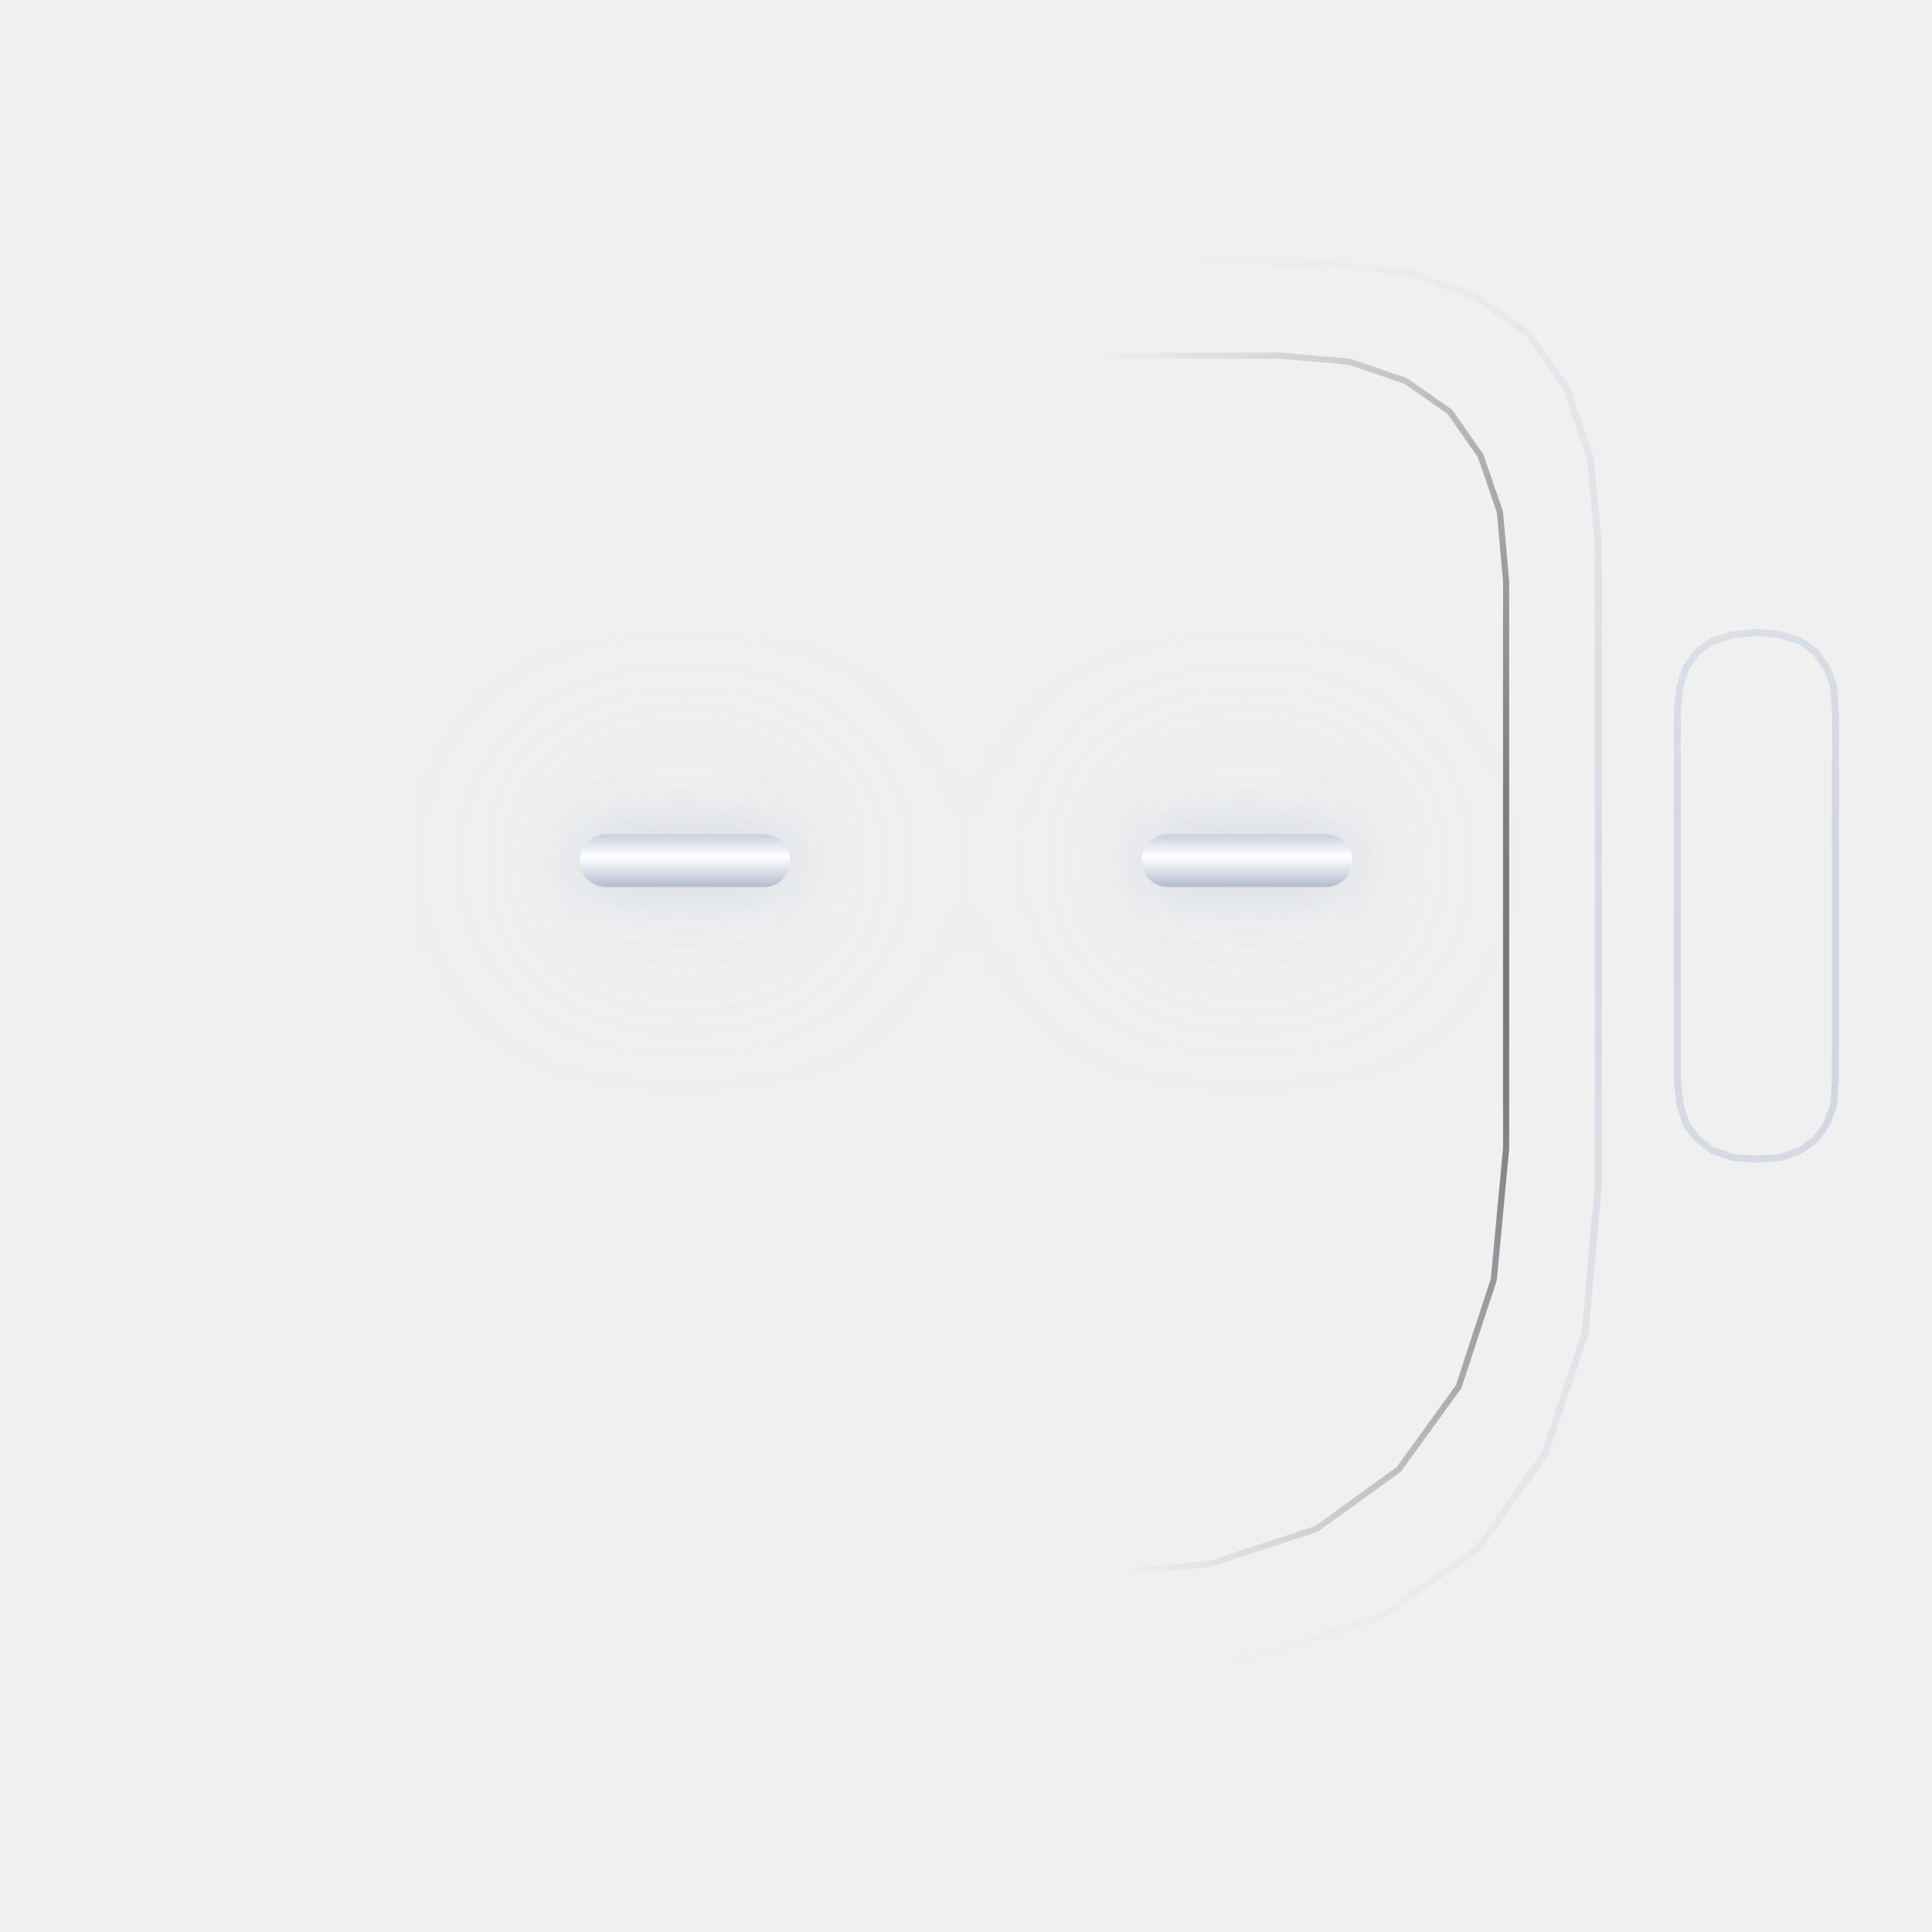
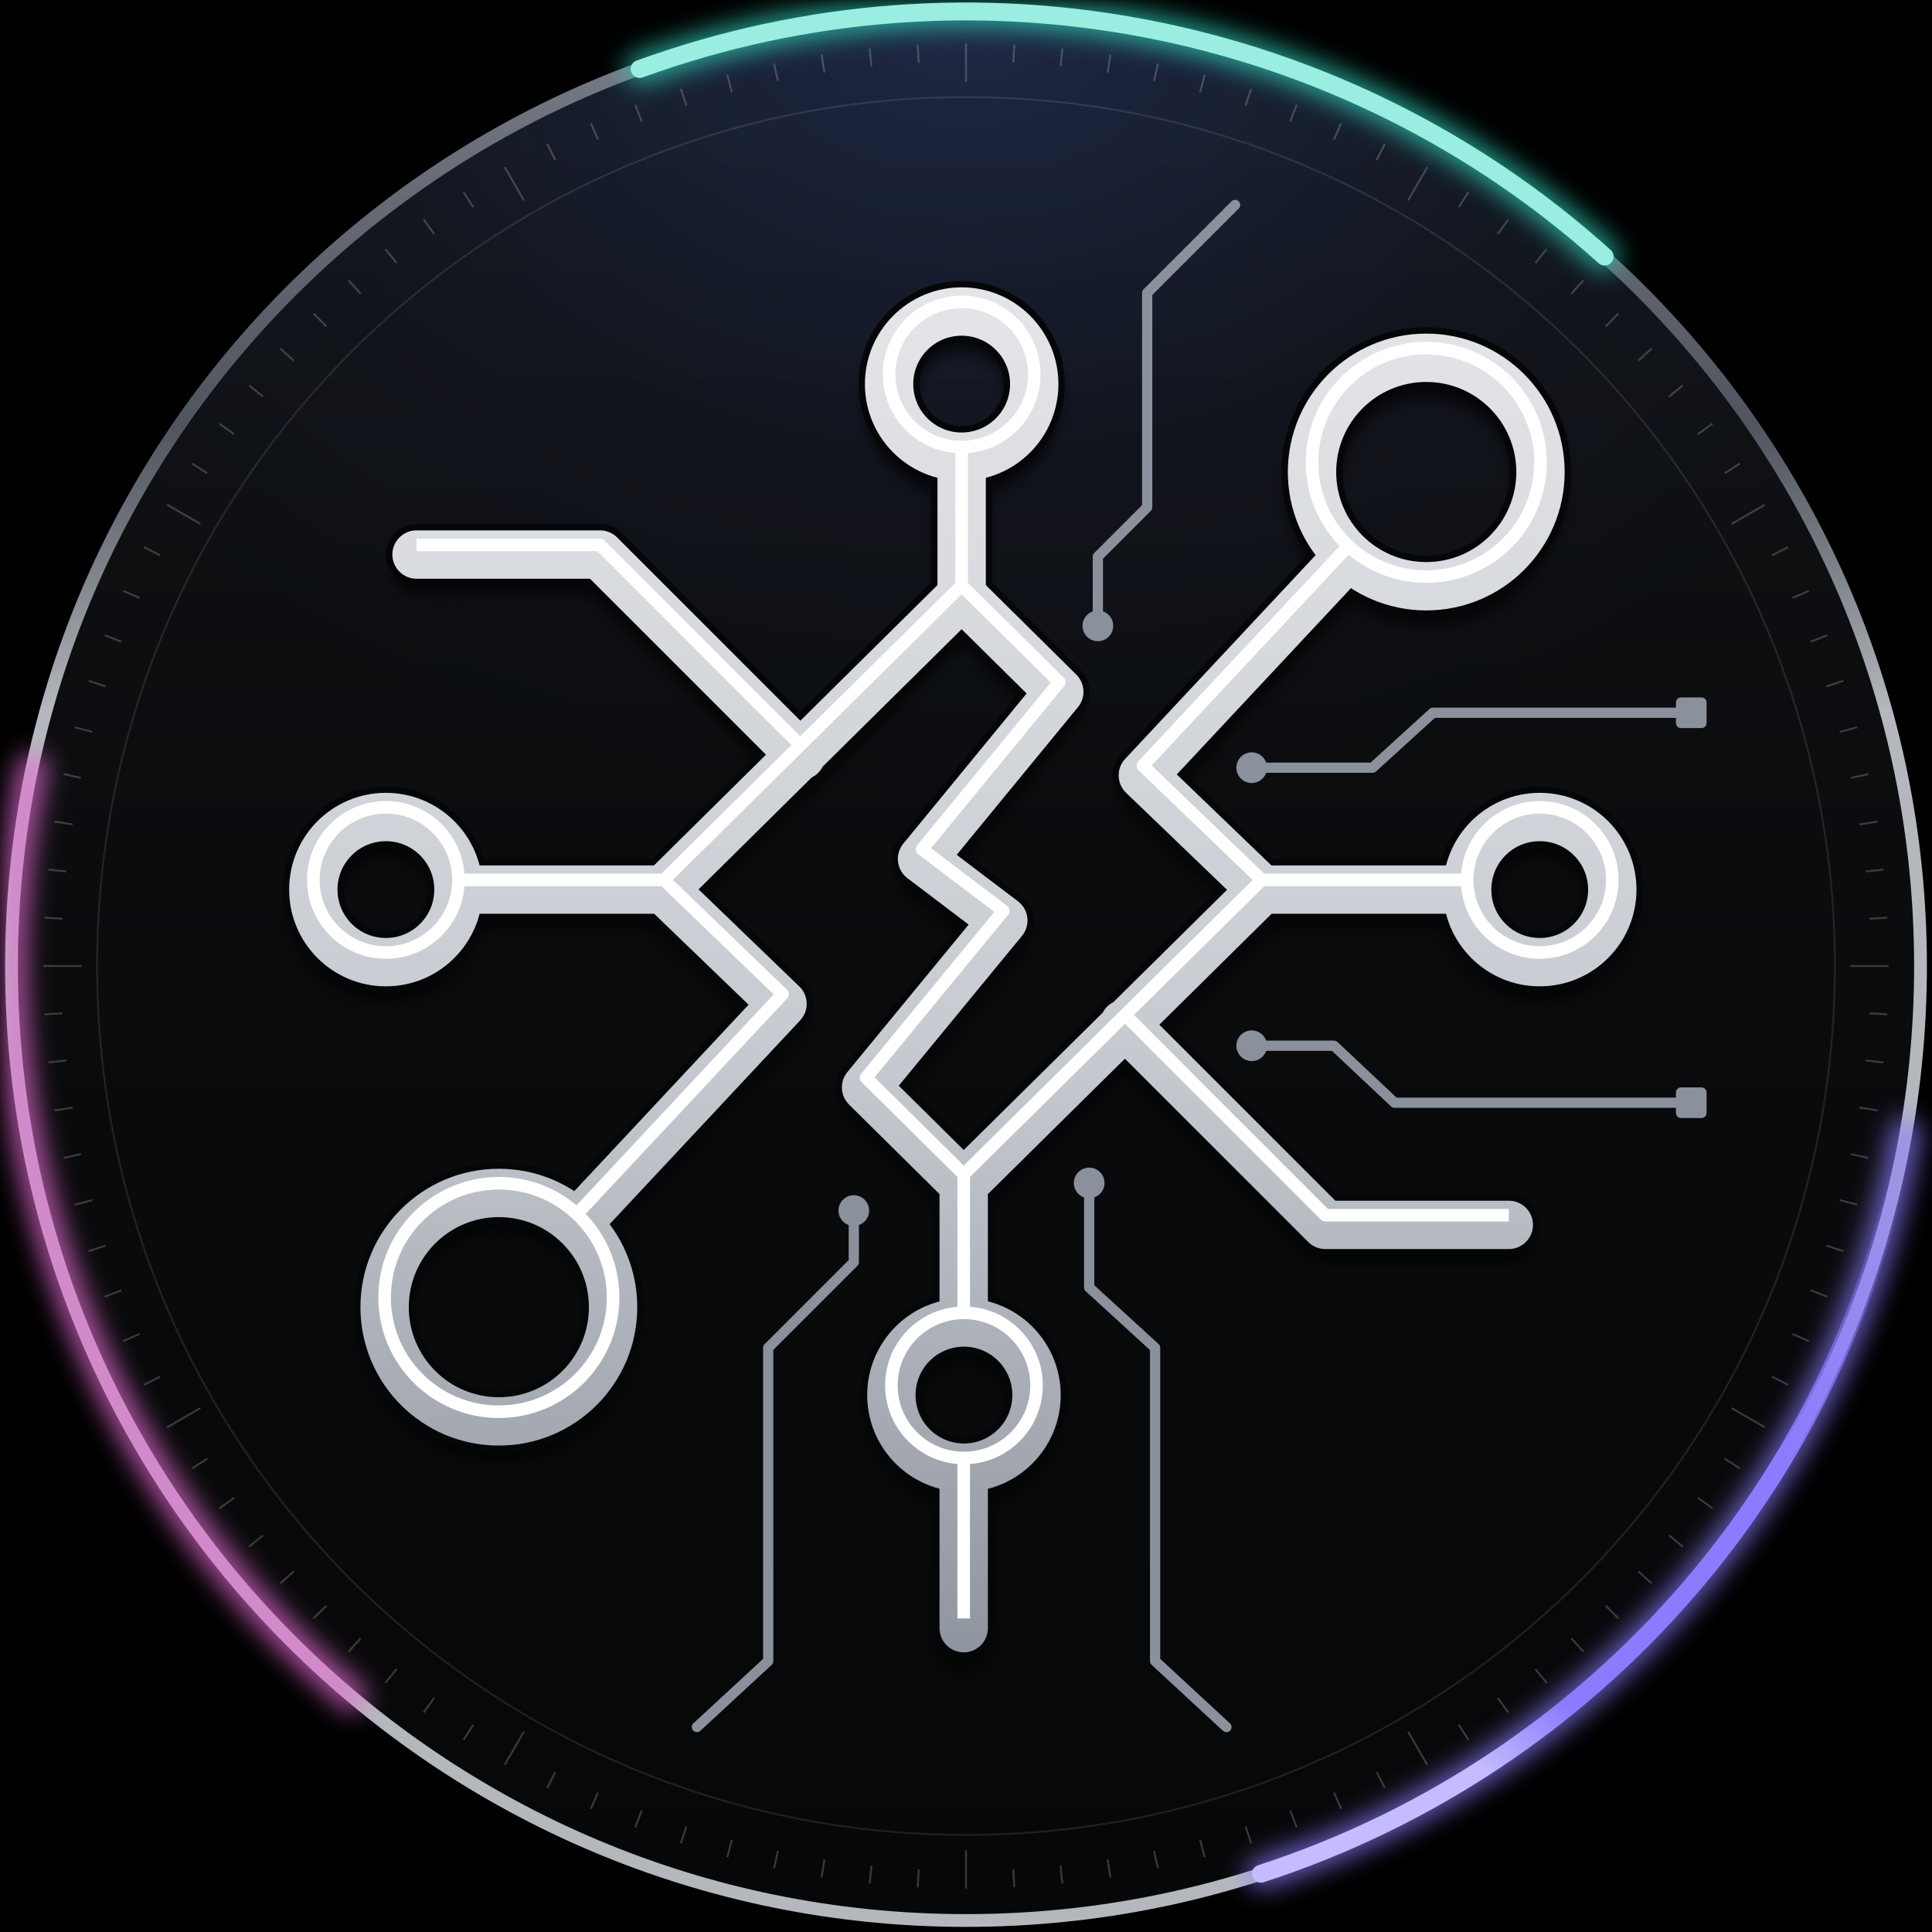
- <svg xmlns="http://www.w3.org/2000/svg" width="512" height="512" viewBox="1 1 22 22" role="img" aria-label="Botlane">
+ <svg xmlns="http://www.w3.org/2000/svg" width="1024" height="1024" viewBox="-378 -378 756 756" shape-rendering="geometricPrecision" role="img" aria-label="Botlane" class="shrink-0">
+   <rect x="-378" y="-378" width="756" height="756" fill="#000000" />
  <defs>
-     <radialGradient id="m-fall" gradientUnits="userSpaceOnUse" cx="22.2" cy="11.8" r="11">
-       <stop offset="0.1" stop-color="#fff" />
-       <stop offset="0.5" stop-color="#fff" stop-opacity="0.5" />
-       <stop offset="1" stop-color="#fff" stop-opacity="0" />
+     <linearGradient id="_R_0_-ring" gradientUnits="userSpaceOnUse" x1="0" y1="-540" x2="0" y2="540">
+       <stop offset="0" style="stop-color:#EDEEF0" />
+       <stop offset="1" stop-opacity="0.62" style="stop-color:#EDEEF0" />
+     </linearGradient>
+     <linearGradient id="_R_0_-arc0" gradientUnits="userSpaceOnUse" x1="-237.8" y1="-410.8" x2="-86.4" y2="-468.2">
+       <stop offset="0" stop-opacity="0.5" style="stop-color:#5BDACB" />
+       <stop offset="1" style="stop-color:#5BDACB" />
+     </linearGradient>
+     <linearGradient id="_R_0_-arc1" gradientUnits="userSpaceOnUse" x1="202.5" y1="392.2" x2="392" y2="205.4">
+       <stop offset="0" stop-opacity="0.5" style="stop-color:#A397FB" />
+       <stop offset="1" style="stop-color:#A397FB" />
+     </linearGradient>
+     <linearGradient id="_R_0_-arc2" gradientUnits="userSpaceOnUse" x1="77.5" y1="433.7" x2="-372.9" y2="229.6">
+       <stop offset="0" stop-opacity="0.5" style="stop-color:#E58ADA" />
+       <stop offset="1" style="stop-color:#E58ADA" />
+     </linearGradient>
+     <linearGradient id="_R_0_-glass" gradientUnits="userSpaceOnUse" x1="0" y1="-376" x2="0" y2="376">
+       <stop offset="0" stop-color="#121417" />
+       <stop offset="0.5" stop-color="#0A0B0D" />
+       <stop offset="1" stop-color="#060708" />
+     </linearGradient>
+     <radialGradient id="_R_0_-fall" gradientUnits="userSpaceOnUse" cx="0" cy="0" r="1" gradientTransform="translate(0 -376) scale(432.4 312.08)">
+       <stop offset="0" stop-color="#4F7BFF" stop-opacity="0.2" />
+       <stop offset="0.55" stop-color="#4F7BFF" stop-opacity="0.045" />
+       <stop offset="1" stop-color="#4F7BFF" stop-opacity="0" />
    </radialGradient>
-     <mask id="m-rim" maskUnits="userSpaceOnUse" x="-2" y="-2" width="28" height="28">
-       <rect x="-2" y="-2" width="28" height="28" fill="url(#m-fall)" />
+     <linearGradient id="_R_0_-edge" gradientUnits="userSpaceOnUse" x1="0" y1="-376" x2="0" y2="376">
+       <stop offset="0" stop-color="#fff" />
+       <stop offset="0.35" stop-color="#B6BAC2" stop-opacity="0.75" />
+       <stop offset="0.8" stop-color="#6C727E" stop-opacity="0.7" />
+       <stop offset="1" stop-color="#C7CBD1" stop-opacity="0.9" />
+     </linearGradient>
+     <linearGradient id="_R_0_-metal" gradientUnits="userSpaceOnUse" x1="0" y1="-310" x2="0" y2="310">
+       <stop offset="0" stop-color="#E8E9EC" />
+       <stop offset="0.55" stop-color="#C7CBD1" />
+       <stop offset="1" stop-color="#868C97" />
+     </linearGradient>
+     <linearGradient id="_R_0_-beam0" gradientUnits="userSpaceOnUse" x1="-127.7" y1="-351" x2="249.9" y2="-277.6">
+       <stop offset="0" stop-color="#2DD4BF" stop-opacity="0" />
+       <stop offset="0.4" stop-color="#2DD4BF" />
+       <stop offset="0.86" stop-color="#2DD4BF" />
+       <stop offset="1" stop-color="#99EDE1" />
+     </linearGradient>
+     <linearGradient id="_R_0_-beam1" gradientUnits="userSpaceOnUse" x1="367.8" y1="64.9" x2="115.4" y2="355.2">
+       <stop offset="0" stop-color="#8B7CFF" stop-opacity="0" />
+       <stop offset="0.4" stop-color="#8B7CFF" />
+       <stop offset="0.86" stop-color="#8B7CFF" />
+       <stop offset="1" stop-color="#C4BCFF" />
+     </linearGradient>
+     <linearGradient id="_R_0_-beam2" gradientUnits="userSpaceOnUse" x1="-240.1" y1="286.1" x2="-365.3" y2="-77.7">
+       <stop offset="0" stop-color="#E36BD3" stop-opacity="0" />
+       <stop offset="0.4" stop-color="#E36BD3" />
+       <stop offset="0.86" stop-color="#E36BD3" />
+       <stop offset="1" stop-color="#F4B9EC" />
+     </linearGradient>
+     <filter id="_R_0_-blur" filterUnits="userSpaceOnUse" x="-378" y="-378" width="756" height="756">
+       <feGaussianBlur stdDeviation="5" />
+     </filter>
+     <filter id="_R_0_-soft" filterUnits="userSpaceOnUse" x="-376" y="-376" width="752" height="752">
+       <feGaussianBlur stdDeviation="3" />
+     </filter>
+     <clipPath id="_R_0_-in">
+       <circle r="375" />
+     </clipPath>
+     <mask id="_R_0_-inner" maskUnits="userSpaceOnUse" x="-376" y="-376" width="752" height="752">
+       <path d="M-1.7 -199.3L-1.7 -145.1L36.5 -107.3L-17.2 -41.9L14.6 -17.8L-39.1 47.5L-0.9 85.3L-0.9 139.5M-0.9 196.3L-0.9 259.1M-1.7 -145.1L-118.2 -29.9L-198.6 -29.9M-0.9 85.3L115.7 -29.9L196.1 -29.9M-118.2 -29.9L-71.8 14.8L-152.2 100.8M115.7 -29.9L69.2 -74.6L149.6 -160.6M-215.0 -161.0L-143.2 -161.0L-64.5 -82.3M212.4 101.3L140.6 101.3L61.9 22.6M-30.1 -227.7a28.4 28.4 0 1 0 56.8 0a28.4 28.4 0 1 0 -56.8 0ZM-29.2 167.9a28.4 28.4 0 1 0 56.8 0a28.4 28.4 0 1 0 -56.8 0ZM-255.4 -29.9a28.4 28.4 0 1 0 56.8 0a28.4 28.4 0 1 0 -56.8 0ZM196.1 -29.9a28.4 28.4 0 1 0 56.8 0a28.4 28.4 0 1 0 -56.8 0ZM-227.5 133.5a44.7 44.7 0 1 0 89.4 0a44.7 44.7 0 1 0 -89.4 0ZM135.4 -193.3a44.7 44.7 0 1 0 89.4 0a44.7 44.7 0 1 0 -89.4 0Z" fill="none" stroke="#fff" stroke-width="15.92" stroke-linecap="round" stroke-linejoin="round" />
    </mask>
-     <linearGradient id="m-eye" gradientUnits="userSpaceOnUse" x1="0" y1="10.5" x2="0" y2="11.1">
-       <stop offset="0" stop-color="#C9D0DD" />
-       <stop offset="0.42" stop-color="#FFFFFF" />
-       <stop offset="1" stop-color="#B4BCCB" />
-     </linearGradient>
-     <filter id="m-halo" filterUnits="userSpaceOnUse" x="-2" y="-2" width="28" height="28">
-       <feGaussianBlur stdDeviation="1.1" />
-     </filter>
-     <filter id="m-glow" filterUnits="userSpaceOnUse" x="-2" y="-2" width="28" height="28">
-       <feGaussianBlur stdDeviation="0.36" />
-     </filter>
  </defs>
-   <g fill="none" stroke-linejoin="round" stroke-linecap="round">
-     <g mask="url(#m-rim)">
-       <path d="M5.85 7.62L5.92 6.83L6.14 6.19L6.49 5.69L6.99 5.34L7.63 5.12L8.42 5.05L15.58 5.05L16.37 5.12L17.01 5.34L17.51 5.69L17.86 6.19L18.08 6.83L18.15 7.62L18.15 14.08L18.01 15.57L17.61 16.79L16.93 17.73L15.99 18.41L14.77 18.81L13.28 18.95L10.72 18.95L9.23 18.81L8.01 18.41L7.07 17.73L6.39 16.79L5.99 15.57L5.85 14.08Z" stroke="#3A3C42" stroke-width="0.07" />
-       <path d="M4.8 7.2L4.89 6.22L5.16 5.42L5.6 4.8L6.22 4.36L7.02 4.09L8 4L16 4L16.98 4.09L17.78 4.36L18.4 4.8L18.84 5.42L19.11 6.22L19.2 7.2L19.2 14.5L19.05 16.18L18.59 17.56L17.83 18.63L16.76 19.39L15.38 19.85L13.7 20L10.3 20L8.62 19.85L7.24 19.39L6.18 18.63L5.41 17.56L4.95 16.18L4.8 14.5Z M2.1 9.1L2.13 8.82L2.2 8.6L2.33 8.43L2.5 8.3L2.73 8.23L3 8.2L3 8.2L3.28 8.23L3.5 8.3L3.68 8.42L3.8 8.6L3.88 8.82L3.9 9.1L3.9 13.3L3.88 13.58L3.8 13.8L3.68 13.97L3.5 14.1L3.28 14.18L3 14.2L3 14.2L2.73 14.18L2.5 14.1L2.33 13.97L2.2 13.8L2.13 13.58L2.1 13.3Z M20.1 9.1L20.13 8.82L20.2 8.6L20.33 8.42L20.5 8.3L20.73 8.23L21 8.2L21 8.2L21.28 8.23L21.5 8.3L21.67 8.42L21.8 8.6L21.88 8.82L21.9 9.1L21.9 13.3L21.88 13.58L21.8 13.8L21.67 13.98L21.5 14.1L21.28 14.18L21 14.2L21 14.2L20.73 14.18L20.5 14.1L20.33 13.97L20.2 13.8L20.13 13.58L20.1 13.3Z" stroke="#D0D6E0" stroke-width="0.08" />
+   <circle r="376" fill="url(#_R_0_-glass)" />
+   <circle r="376" fill="url(#_R_0_-fall)" />
+   <g clip-path="url(#_R_0_-in)" fill="none" stroke-linecap="round" stroke-linejoin="round">
+     <path d="M361.0 0.0L346.0 0.0M360.5 18.9L353.5 18.5M359.0 37.7L352.1 37.0M356.6 56.5L349.6 55.4M353.1 75.1L346.3 73.6M348.7 93.4L341.9 91.6M343.3 111.6L336.7 109.4M337.0 129.4L330.5 126.9M329.8 146.8L323.4 144.0M321.7 163.9L315.4 160.7M312.6 180.5L299.6 173.0M302.8 196.6L296.9 192.8M292.1 212.2L286.4 208.1M280.5 227.2L275.1 222.8M268.3 241.6L263.1 236.9M255.3 255.3L250.3 250.3M241.6 268.3L236.9 263.1M227.2 280.5L222.8 275.1M212.2 292.1L208.1 286.4M196.6 302.8L192.8 296.9M180.5 312.6L173.0 299.6M163.9 321.7L160.7 315.4M146.8 329.8L144.0 323.4M129.4 337.0L126.9 330.5M111.6 343.3L109.4 336.7M93.4 348.7L91.6 341.9M75.1 353.1L73.6 346.3M56.5 356.6L55.4 349.6M37.7 359.0L37.0 352.1M18.9 360.5L18.5 353.5M0.0 361.0L0.0 346.0M-18.9 360.5L-18.5 353.5M-37.7 359.0L-37.0 352.1M-56.5 356.6L-55.4 349.6M-75.1 353.1L-73.6 346.3M-93.4 348.7L-91.6 341.9M-111.6 343.3L-109.4 336.7M-129.4 337.0L-126.9 330.5M-146.8 329.8L-144.0 323.4M-163.9 321.7L-160.7 315.4M-180.5 312.6L-173.0 299.6M-196.6 302.8L-192.8 296.9M-212.2 292.1L-208.1 286.4M-227.2 280.5L-222.8 275.1M-241.6 268.3L-236.9 263.1M-255.3 255.3L-250.3 250.3M-268.3 241.6L-263.1 236.9M-280.5 227.2L-275.1 222.8M-292.1 212.2L-286.4 208.1M-302.8 196.6L-296.9 192.8M-312.6 180.5L-299.6 173.0M-321.7 163.9L-315.4 160.7M-329.8 146.8L-323.4 144.0M-337.0 129.4L-330.5 126.9M-343.3 111.6L-336.7 109.4M-348.7 93.4L-341.9 91.6M-353.1 75.1L-346.3 73.6M-356.6 56.5L-349.6 55.4M-359.0 37.7L-352.1 37.0M-360.5 18.9L-353.5 18.5M-361.0 0.0L-346.0 0.0M-360.5 -18.9L-353.5 -18.5M-359.0 -37.7L-352.1 -37.0M-356.6 -56.5L-349.6 -55.4M-353.1 -75.1L-346.3 -73.6M-348.7 -93.4L-341.9 -91.6M-343.3 -111.6L-336.7 -109.4M-337.0 -129.4L-330.5 -126.9M-329.8 -146.8L-323.4 -144.0M-321.7 -163.9L-315.4 -160.7M-312.6 -180.5L-299.6 -173.0M-302.8 -196.6L-296.9 -192.8M-292.1 -212.2L-286.4 -208.1M-280.5 -227.2L-275.1 -222.8M-268.3 -241.6L-263.1 -236.9M-255.3 -255.3L-250.3 -250.3M-241.6 -268.3L-236.9 -263.1M-227.2 -280.5L-222.8 -275.1M-212.2 -292.1L-208.1 -286.4M-196.6 -302.8L-192.8 -296.9M-180.5 -312.6L-173.0 -299.6M-163.9 -321.7L-160.7 -315.4M-146.8 -329.8L-144.0 -323.4M-129.4 -337.0L-126.9 -330.5M-111.6 -343.3L-109.4 -336.7M-93.4 -348.7L-91.6 -341.9M-75.1 -353.1L-73.6 -346.3M-56.5 -356.6L-55.4 -349.6M-37.7 -359.0L-37.0 -352.1M-18.9 -360.5L-18.5 -353.5M-0.0 -361.0L-0.0 -346.0M18.9 -360.5L18.5 -353.5M37.7 -359.0L37.0 -352.1M56.5 -356.6L55.4 -349.6M75.1 -353.1L73.6 -346.3M93.4 -348.7L91.6 -341.9M111.6 -343.3L109.4 -336.7M129.4 -337.0L126.9 -330.5M146.8 -329.8L144.0 -323.4M163.9 -321.7L160.7 -315.4M180.5 -312.6L173.0 -299.6M196.6 -302.8L192.8 -296.9M212.2 -292.1L208.1 -286.4M227.2 -280.5L222.8 -275.1M241.6 -268.3L236.9 -263.1M255.3 -255.3L250.3 -250.3M268.3 -241.6L263.1 -236.9M280.5 -227.2L275.1 -222.8M292.1 -212.2L286.4 -208.1M302.8 -196.6L296.9 -192.8M312.6 -180.5L299.6 -173.0M321.7 -163.9L315.4 -160.7M329.8 -146.8L323.4 -144.0M337.0 -129.4L330.5 -126.9M343.3 -111.6L336.7 -109.4M348.7 -93.4L341.9 -91.6M353.1 -75.1L346.3 -73.6M356.6 -56.5L349.6 -55.4M359.0 -37.7L352.1 -37.0M360.5 -18.9L353.5 -18.5" stroke="#fff" stroke-opacity="0.2" stroke-width="1" stroke-linecap="butt" vector-effect="non-scaling-stroke" />
+     <circle r="340" stroke="#fff" stroke-opacity="0.1" stroke-width="1" vector-effect="non-scaling-stroke" />
+     <path d="M105.3 -297.8L70.9 -263.4L70.9 -179.5L51.6 -160.2L51.6 -133.1M283.8 -99.1L182.7 -99.1L159.1 -77.6L111.8 -77.6M283.8 53.5L167.7 53.5L144.0 31.2L111.8 31.2M-105.3 297.8L-77.4 272.0L-77.4 149.4L-43.9 115.9L-43.9 95.7M101.9 297.8L74.0 272.0L74.0 149.4L48.2 125.8L48.2 84.9" stroke="#8B919C" stroke-width="5.418" vector-effect="non-scaling-stroke" />
+     <g fill="#8B919C" stroke="none">
+       <circle cx="51.6" cy="-133.1" r="6" />
+       <circle cx="111.8" cy="-77.6" r="6" />
+       <circle cx="111.8" cy="31.2" r="6" />
+       <circle cx="-43.9" cy="95.7" r="6" />
+       <circle cx="48.2" cy="84.9" r="6" />
+       <rect x="277.8" y="-105.1" width="12" height="12" rx="2" />
+       <rect x="277.8" y="47.5" width="12" height="12" rx="2" />
+     </g>
+     <path d="M-1.7 -199.3L-1.7 -145.1L36.5 -107.3L-17.2 -41.9L14.6 -17.8L-39.1 47.5L-0.9 85.3L-0.9 139.5M-0.9 196.3L-0.9 259.1M-1.7 -145.1L-118.2 -29.9L-198.6 -29.9M-0.9 85.3L115.7 -29.9L196.1 -29.9M-118.2 -29.9L-71.8 14.8L-152.2 100.8M115.7 -29.9L69.2 -74.6L149.6 -160.6M-215.0 -161.0L-143.2 -161.0L-64.5 -82.3M212.4 101.3L140.6 101.3L61.9 22.6M-30.1 -227.7a28.4 28.4 0 1 0 56.8 0a28.4 28.4 0 1 0 -56.8 0ZM-29.2 167.9a28.4 28.4 0 1 0 56.8 0a28.4 28.4 0 1 0 -56.8 0ZM-255.4 -29.9a28.4 28.4 0 1 0 56.8 0a28.4 28.4 0 1 0 -56.8 0ZM196.1 -29.9a28.4 28.4 0 1 0 56.8 0a28.4 28.4 0 1 0 -56.8 0ZM-227.5 133.5a44.7 44.7 0 1 0 89.4 0a44.7 44.7 0 1 0 -89.4 0ZM135.4 -193.3a44.7 44.7 0 1 0 89.4 0a44.7 44.7 0 1 0 -89.4 0Z" stroke="#000" stroke-opacity="0.75" stroke-width="18.92" transform="translate(0 6)" filter="url(#_R_0_-soft)" />
+     <path d="M-1.7 -199.3L-1.7 -145.1L36.5 -107.3L-17.2 -41.9L14.6 -17.8L-39.1 47.5L-0.9 85.3L-0.9 139.5M-0.9 196.3L-0.9 259.1M-1.7 -145.1L-118.2 -29.9L-198.6 -29.9M-0.9 85.3L115.7 -29.9L196.1 -29.9M-118.2 -29.9L-71.8 14.8L-152.2 100.8M115.7 -29.9L69.2 -74.6L149.6 -160.6M-215.0 -161.0L-143.2 -161.0L-64.5 -82.3M212.4 101.3L140.6 101.3L61.9 22.6M-30.1 -227.7a28.4 28.4 0 1 0 56.8 0a28.4 28.4 0 1 0 -56.8 0ZM-29.2 167.9a28.4 28.4 0 1 0 56.8 0a28.4 28.4 0 1 0 -56.8 0ZM-255.4 -29.9a28.4 28.4 0 1 0 56.8 0a28.4 28.4 0 1 0 -56.8 0ZM196.1 -29.9a28.4 28.4 0 1 0 56.8 0a28.4 28.4 0 1 0 -56.8 0ZM-227.5 133.5a44.7 44.7 0 1 0 89.4 0a44.7 44.7 0 1 0 -89.4 0ZM135.4 -193.3a44.7 44.7 0 1 0 89.4 0a44.7 44.7 0 1 0 -89.4 0Z" stroke="#050607" stroke-width="23.92" />
+     <path d="M-1.7 -199.3L-1.7 -145.1L36.5 -107.3L-17.2 -41.9L14.6 -17.8L-39.1 47.5L-0.9 85.3L-0.9 139.5M-0.9 196.3L-0.9 259.1M-1.7 -145.1L-118.2 -29.9L-198.6 -29.9M-0.9 85.3L115.7 -29.9L196.1 -29.9M-118.2 -29.9L-71.8 14.8L-152.2 100.8M115.7 -29.9L69.2 -74.6L149.6 -160.6M-215.0 -161.0L-143.2 -161.0L-64.5 -82.3M212.4 101.3L140.6 101.3L61.9 22.6M-30.1 -227.7a28.4 28.4 0 1 0 56.8 0a28.4 28.4 0 1 0 -56.8 0ZM-29.2 167.9a28.4 28.4 0 1 0 56.8 0a28.4 28.4 0 1 0 -56.8 0ZM-255.4 -29.9a28.4 28.4 0 1 0 56.8 0a28.4 28.4 0 1 0 -56.8 0ZM196.1 -29.9a28.4 28.4 0 1 0 56.8 0a28.4 28.4 0 1 0 -56.8 0ZM-227.5 133.5a44.7 44.7 0 1 0 89.4 0a44.7 44.7 0 1 0 -89.4 0ZM135.4 -193.3a44.7 44.7 0 1 0 89.4 0a44.7 44.7 0 1 0 -89.4 0Z" stroke="url(#_R_0_-metal)" stroke-width="18.92" />
+     <g mask="url(#_R_0_-inner)">
+       <path d="M-1.7 -199.3L-1.7 -145.1L36.5 -107.3L-17.2 -41.9L14.6 -17.8L-39.1 47.5L-0.9 85.3L-0.9 139.5M-0.9 196.3L-0.9 259.1M-1.7 -145.1L-118.2 -29.9L-198.6 -29.9M-0.9 85.3L115.7 -29.9L196.1 -29.9M-118.2 -29.9L-71.8 14.8L-152.2 100.8M115.7 -29.9L69.2 -74.6L149.6 -160.6M-215.0 -161.0L-143.2 -161.0L-64.5 -82.3M212.4 101.3L140.6 101.3L61.9 22.6M-30.1 -227.7a28.4 28.4 0 1 0 56.8 0a28.4 28.4 0 1 0 -56.8 0ZM-29.2 167.9a28.4 28.4 0 1 0 56.8 0a28.4 28.4 0 1 0 -56.8 0ZM-255.4 -29.9a28.4 28.4 0 1 0 56.8 0a28.4 28.4 0 1 0 -56.8 0ZM196.1 -29.9a28.4 28.4 0 1 0 56.8 0a28.4 28.4 0 1 0 -56.8 0ZM-227.5 133.5a44.7 44.7 0 1 0 89.4 0a44.7 44.7 0 1 0 -89.4 0ZM135.4 -193.3a44.7 44.7 0 1 0 89.4 0a44.7 44.7 0 1 0 -89.4 0Z" stroke="#fff" stroke-width="4.919" stroke-linecap="butt" transform="translate(0 -3.784)" />
    </g>
  </g>
-   <path d="M7.9 10.5h1.8a0.3 0.3 0 0 1 0 0.6h-1.8a0.3 0.3 0 0 1 0 -0.6Z M14.3 10.5h1.8a0.3 0.3 0 0 1 0 0.6h-1.8a0.3 0.3 0 0 1 0 -0.6Z" fill="#C9D0DD" filter="url(#m-halo)" opacity="0.34" />
-   <path d="M7.9 10.5h1.8a0.3 0.3 0 0 1 0 0.6h-1.8a0.3 0.3 0 0 1 0 -0.6Z M14.3 10.5h1.8a0.3 0.3 0 0 1 0 0.6h-1.8a0.3 0.3 0 0 1 0 -0.6Z" fill="#C9D0DD" filter="url(#m-glow)" opacity="0.85" />
-   <path d="M7.9 10.5h1.8a0.3 0.3 0 0 1 0 0.6h-1.8a0.3 0.3 0 0 1 0 -0.6Z M14.3 10.5h1.8a0.3 0.3 0 0 1 0 0.6h-1.8a0.3 0.3 0 0 1 0 -0.6Z" fill="url(#m-eye)" />
+   <circle r="373.5" fill="none" stroke="url(#_R_0_-edge)" stroke-width="6.772" vector-effect="non-scaling-stroke" />
+   <g fill="none" stroke-linecap="round">
+     <g>
+       <path d="M-127.7 -351A373.5 373.5 0 0 1 249.9 -277.6" stroke="#2DD4BF" stroke-opacity="0.8" stroke-width="11" filter="url(#_R_0_-blur)" />
+       <path d="M-127.7 -351A373.5 373.5 0 0 1 249.9 -277.6" stroke="url(#_R_0_-beam0)" stroke-width="9.481" vector-effect="non-scaling-stroke" />
+     </g>
+     <g>
+       <path d="M367.8 64.9A373.5 373.5 0 0 1 115.4 355.2" stroke="#8B7CFF" stroke-opacity="0.8" stroke-width="11" filter="url(#_R_0_-blur)" />
+       <path d="M367.8 64.9A373.5 373.5 0 0 1 115.4 355.2" stroke="url(#_R_0_-beam1)" stroke-width="9.481" vector-effect="non-scaling-stroke" />
+     </g>
+     <g>
+       <path d="M-240.1 286.1A373.5 373.5 0 0 1 -365.3 -77.7" stroke="#E36BD3" stroke-opacity="0.8" stroke-width="11" filter="url(#_R_0_-blur)" />
+       <path d="M-240.1 286.1A373.5 373.5 0 0 1 -365.3 -77.7" stroke="url(#_R_0_-beam2)" stroke-width="9.481" vector-effect="non-scaling-stroke" />
+     </g>
+   </g>
</svg>
